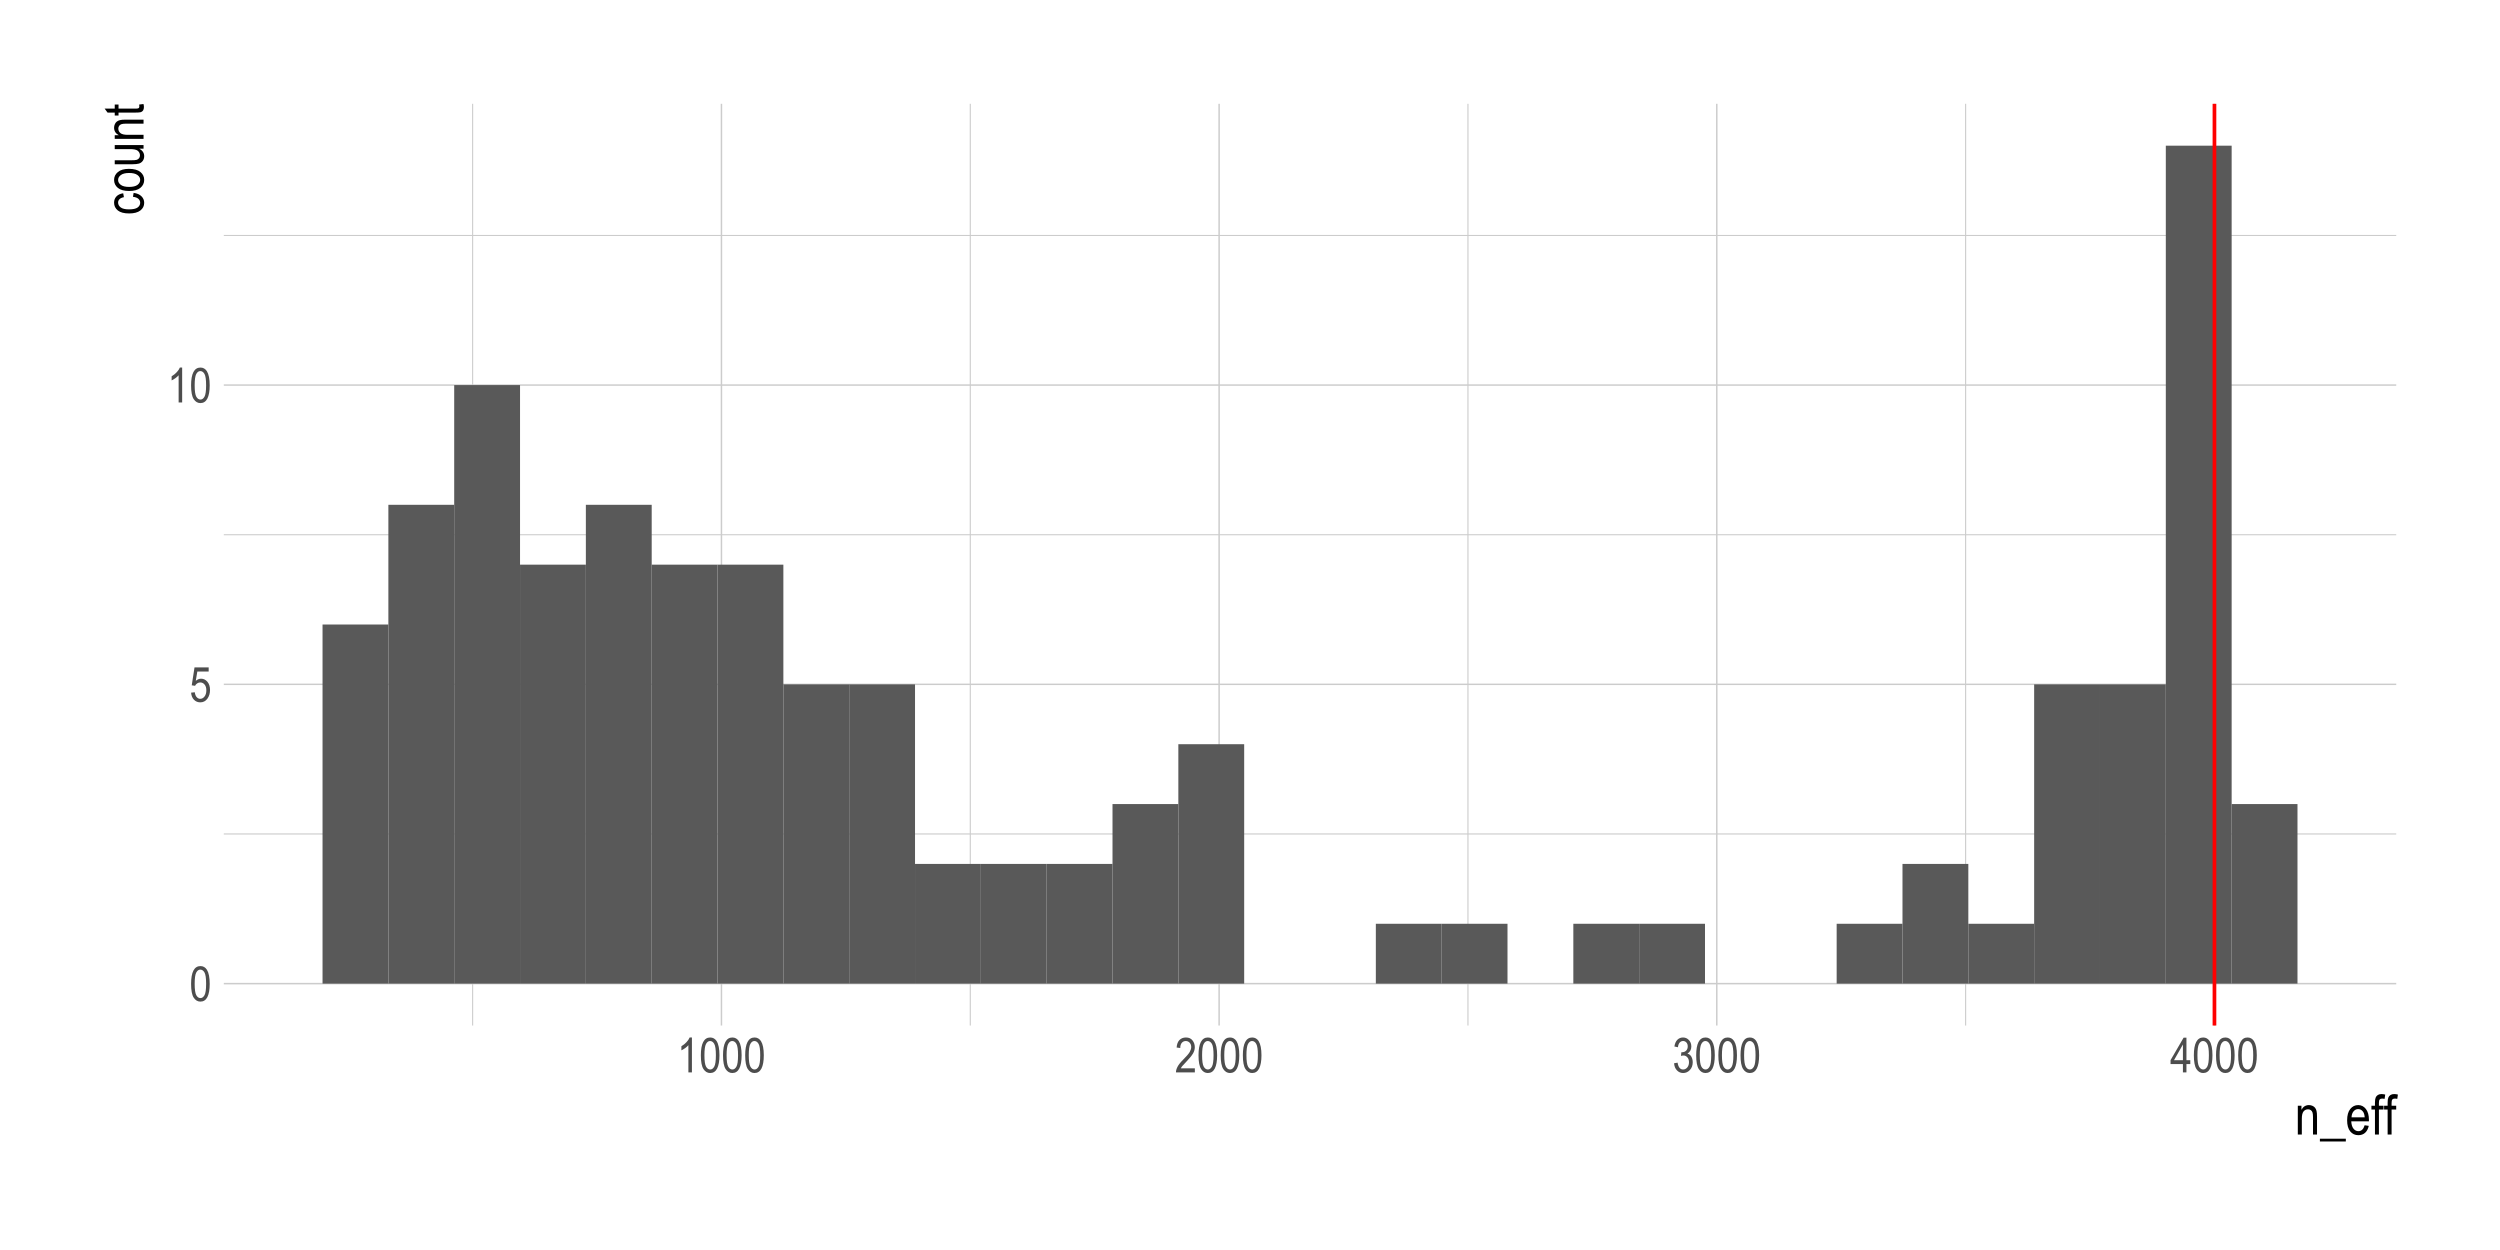
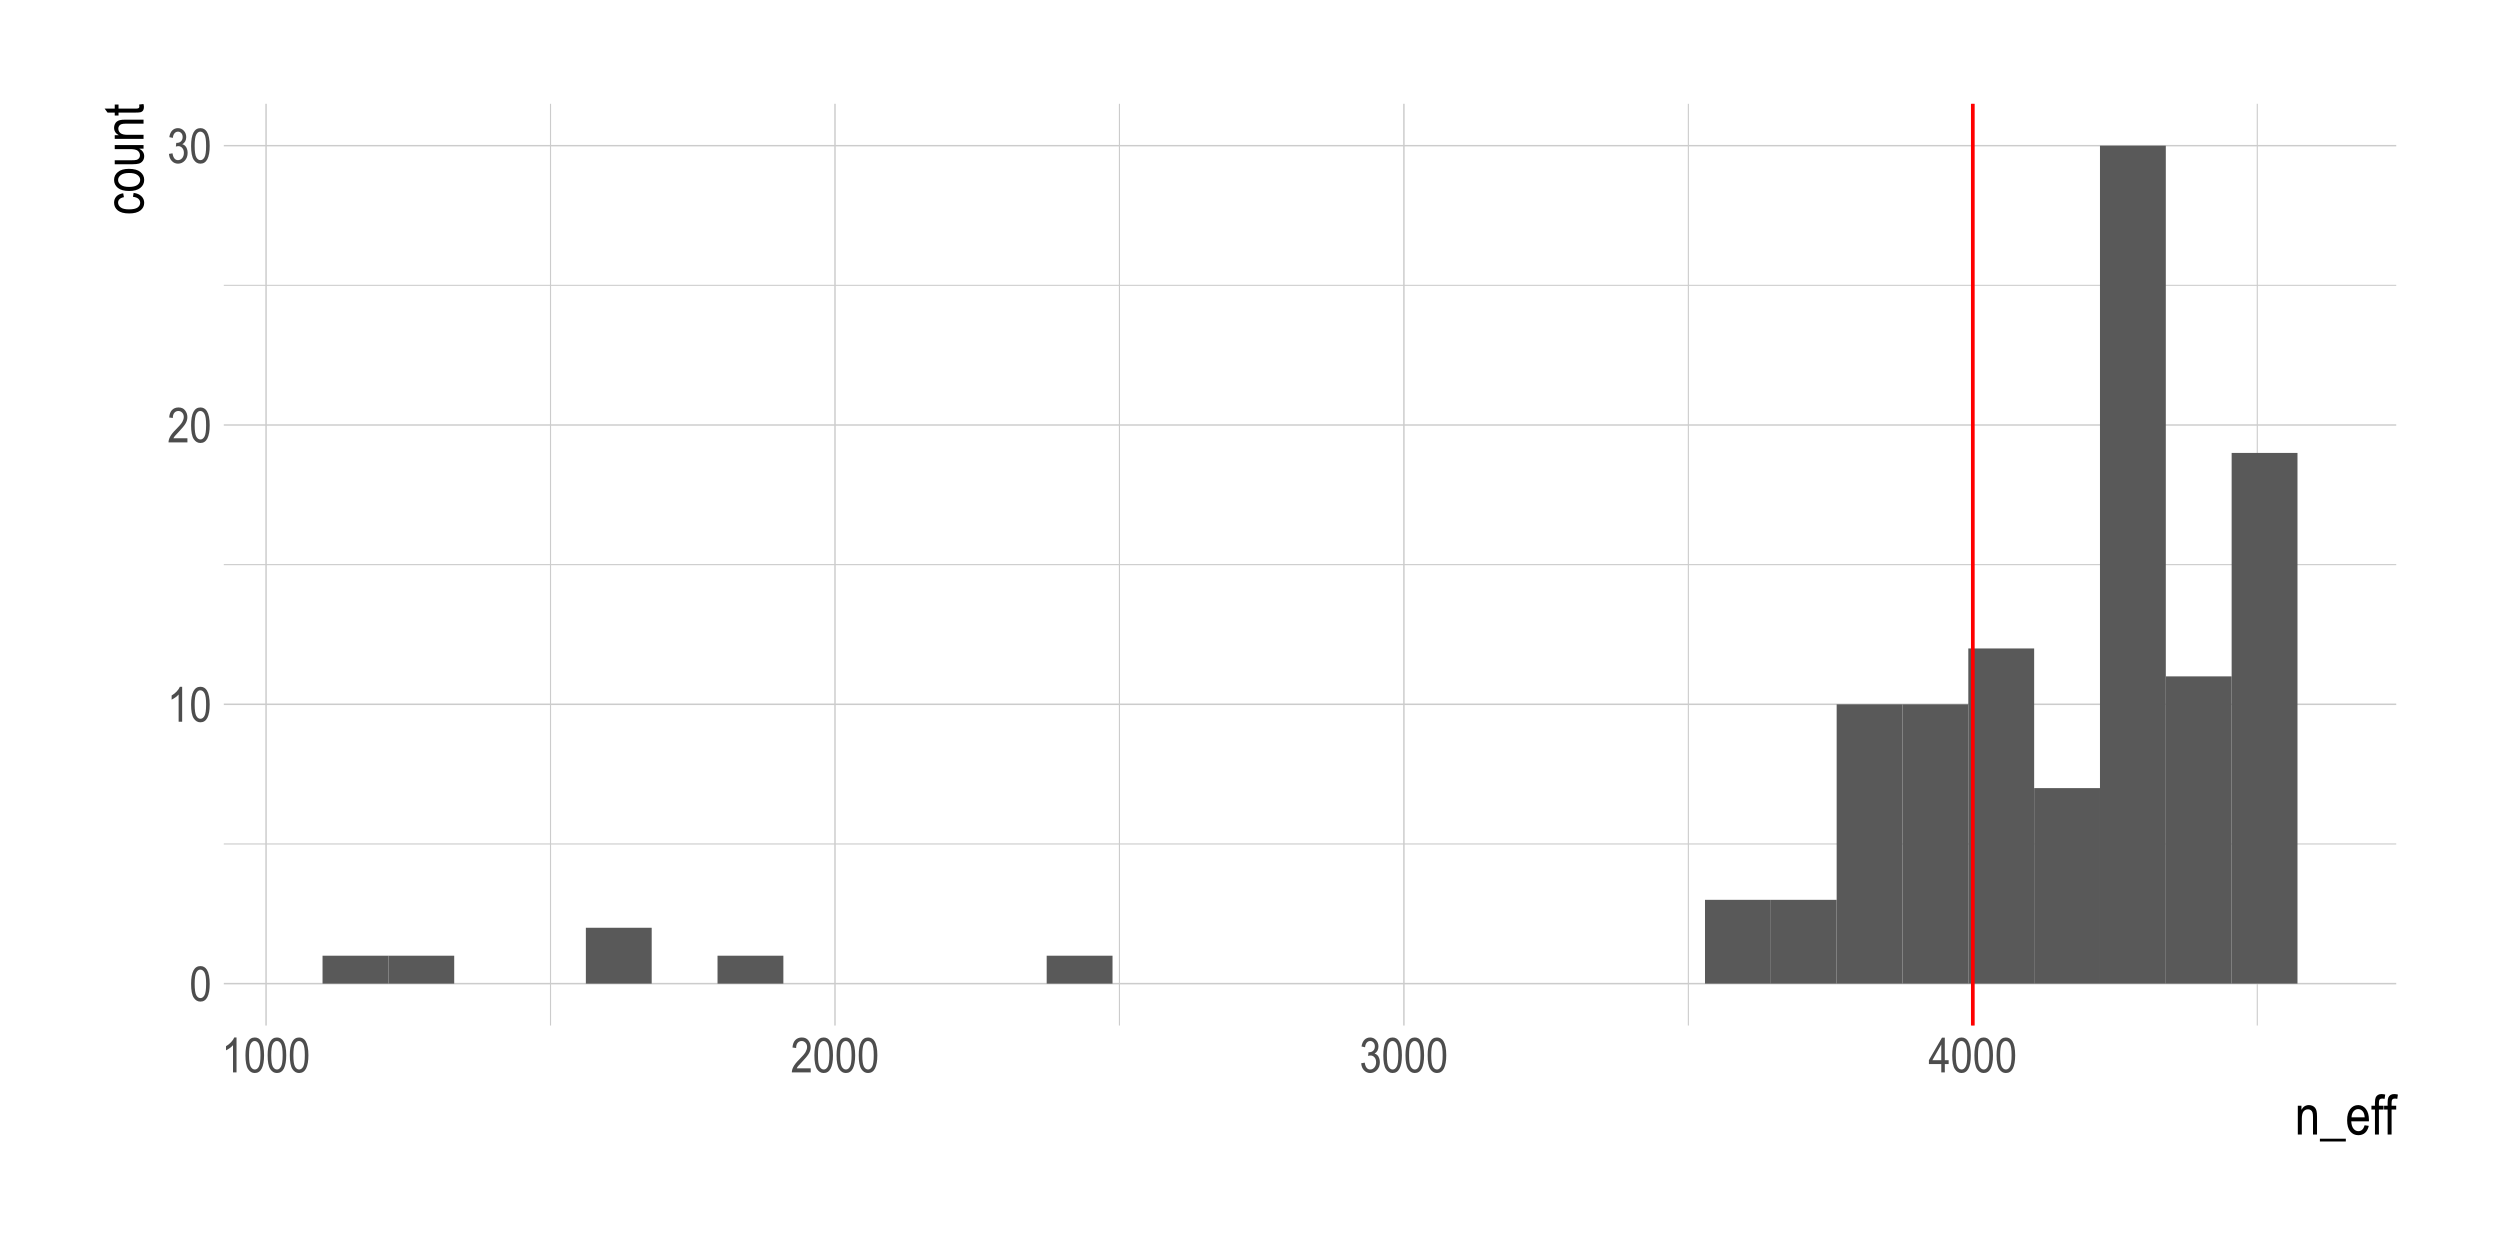
<svg xmlns="http://www.w3.org/2000/svg" xmlns:xlink="http://www.w3.org/1999/xlink" width="720pt" height="360pt" viewBox="0 0 720 360" version="1.1">
  <defs>
    <g>
      <symbol overflow="visible" id="glyph0-0">
        <path style="stroke:none;" d="M 0.297 0 L 0.297 -8.75 L 2.953 -8.75 L 2.953 0 Z M 0.625 -0.359 L 2.641 -0.359 L 2.641 -8.453 L 0.625 -8.453 Z M 0.625 -0.359 " />
      </symbol>
      <symbol overflow="visible" id="glyph0-1">
        <path style="stroke:none;" d="M 0.453 -4.938 C 0.453 -6.625 0.676 -7.898 1.125 -8.766 C 1.582 -9.629 2.254 -10.062 3.141 -10.062 C 3.93 -10.062 4.551 -9.711 5 -9.016 C 5.539 -8.16 5.812 -6.801 5.812 -4.938 C 5.812 -3.27 5.586 -2 5.141 -1.125 C 4.691 -0.258 4.02 0.172 3.125 0.172 C 2.344 0.172 1.703 -0.207 1.203 -0.969 C 0.703 -1.738 0.453 -3.062 0.453 -4.938 Z M 1.484 -4.938 C 1.484 -3.312 1.641 -2.223 1.953 -1.672 C 2.266 -1.117 2.664 -0.844 3.156 -0.844 C 3.613 -0.844 4 -1.117 4.312 -1.672 C 4.625 -2.234 4.781 -3.32 4.781 -4.938 C 4.781 -6.57 4.625 -7.664 4.312 -8.219 C 4 -8.77 3.594 -9.047 3.094 -9.047 C 2.633 -9.047 2.25 -8.766 1.938 -8.203 C 1.633 -7.641 1.484 -6.551 1.484 -4.938 Z M 1.484 -4.938 " />
      </symbol>
      <symbol overflow="visible" id="glyph0-2">
-         <path style="stroke:none;" d="M 0.453 -2.625 L 1.516 -2.734 C 1.598 -2.098 1.785 -1.625 2.078 -1.312 C 2.367 -1 2.703 -0.844 3.078 -0.844 C 3.555 -0.844 3.969 -1.062 4.312 -1.5 C 4.664 -1.938 4.844 -2.535 4.844 -3.297 C 4.844 -4.016 4.672 -4.57 4.328 -4.969 C 3.992 -5.363 3.578 -5.562 3.078 -5.562 C 2.773 -5.562 2.488 -5.473 2.219 -5.297 C 1.945 -5.129 1.738 -4.895 1.594 -4.594 L 0.641 -4.734 L 1.438 -9.891 L 5.516 -9.891 L 5.516 -8.703 L 2.25 -8.703 L 1.797 -6.016 C 2.285 -6.43 2.801 -6.641 3.344 -6.641 C 4.031 -6.641 4.629 -6.348 5.141 -5.766 C 5.648 -5.18 5.906 -4.391 5.906 -3.391 C 5.906 -2.41 5.648 -1.57 5.141 -0.875 C 4.629 -0.176 3.945 0.172 3.094 0.172 C 2.383 0.172 1.785 -0.07 1.297 -0.562 C 0.805 -1.062 0.523 -1.75 0.453 -2.625 Z M 0.453 -2.625 " />
+         <path style="stroke:none;" d="M 4.266 0 L 3.25 0 L 3.25 -7.844 C 3.02 -7.57 2.707 -7.289 2.312 -7 C 1.914 -6.719 1.555 -6.504 1.234 -6.359 L 1.234 -7.547 C 1.785 -7.867 2.273 -8.258 2.703 -8.719 C 3.129 -9.176 3.43 -9.625 3.609 -10.062 L 4.266 -10.062 Z M 4.266 0 " />
      </symbol>
      <symbol overflow="visible" id="glyph0-3">
-         <path style="stroke:none;" d="M 4.266 0 L 3.25 0 L 3.25 -7.844 C 3.02 -7.57 2.707 -7.289 2.312 -7 C 1.914 -6.719 1.555 -6.504 1.234 -6.359 L 1.234 -7.547 C 1.785 -7.867 2.273 -8.258 2.703 -8.719 C 3.129 -9.176 3.43 -9.625 3.609 -10.062 L 4.266 -10.062 Z M 4.266 0 " />
+         <path style="stroke:none;" d="M 5.781 -1.188 L 5.781 0 L 0.344 0 C 0.332 -0.477 0.477 -1.016 0.781 -1.609 C 1.082 -2.203 1.633 -2.898 2.438 -3.703 C 3.383 -4.641 4.004 -5.363 4.297 -5.875 C 4.586 -6.395 4.734 -6.875 4.734 -7.312 C 4.734 -7.82 4.582 -8.238 4.281 -8.562 C 3.977 -8.883 3.609 -9.047 3.172 -9.047 C 2.703 -9.047 2.316 -8.867 2.016 -8.516 C 1.723 -8.172 1.578 -7.676 1.578 -7.031 L 0.531 -7.172 C 0.602 -8.129 0.875 -8.848 1.344 -9.328 C 1.82 -9.816 2.445 -10.062 3.219 -10.062 C 4.051 -10.062 4.68 -9.781 5.109 -9.219 C 5.547 -8.656 5.766 -8.008 5.766 -7.281 C 5.766 -6.645 5.594 -6.035 5.25 -5.453 C 4.914 -4.867 4.281 -4.086 3.344 -3.109 C 2.738 -2.492 2.348 -2.07 2.172 -1.844 C 1.992 -1.625 1.852 -1.406 1.75 -1.188 Z M 5.781 -1.188 " />
      </symbol>
      <symbol overflow="visible" id="glyph0-4">
-         <path style="stroke:none;" d="M 5.781 -1.188 L 5.781 0 L 0.344 0 C 0.332 -0.477 0.477 -1.016 0.781 -1.609 C 1.082 -2.203 1.633 -2.898 2.438 -3.703 C 3.383 -4.641 4.004 -5.363 4.297 -5.875 C 4.586 -6.395 4.734 -6.875 4.734 -7.312 C 4.734 -7.82 4.582 -8.238 4.281 -8.562 C 3.977 -8.883 3.609 -9.047 3.172 -9.047 C 2.703 -9.047 2.316 -8.867 2.016 -8.516 C 1.723 -8.172 1.578 -7.676 1.578 -7.031 L 0.531 -7.172 C 0.602 -8.129 0.875 -8.848 1.344 -9.328 C 1.82 -9.816 2.445 -10.062 3.219 -10.062 C 4.051 -10.062 4.68 -9.781 5.109 -9.219 C 5.547 -8.656 5.766 -8.008 5.766 -7.281 C 5.766 -6.645 5.594 -6.035 5.25 -5.453 C 4.914 -4.867 4.281 -4.086 3.344 -3.109 C 2.738 -2.492 2.348 -2.07 2.172 -1.844 C 1.992 -1.625 1.852 -1.406 1.75 -1.188 Z M 5.781 -1.188 " />
+         <path style="stroke:none;" d="M 0.469 -2.641 L 1.484 -2.812 C 1.691 -1.5 2.219 -0.844 3.062 -0.844 C 3.531 -0.844 3.93 -1.035 4.266 -1.422 C 4.598 -1.816 4.766 -2.32 4.766 -2.938 C 4.766 -3.52 4.609 -3.988 4.297 -4.344 C 3.992 -4.695 3.617 -4.875 3.172 -4.875 C 2.973 -4.875 2.734 -4.832 2.453 -4.75 L 2.578 -5.828 L 2.734 -5.812 C 3.223 -5.812 3.625 -5.961 3.938 -6.266 C 4.25 -6.578 4.406 -6.988 4.406 -7.5 C 4.406 -7.969 4.273 -8.344 4.016 -8.625 C 3.754 -8.906 3.438 -9.047 3.062 -9.047 C 2.676 -9.047 2.348 -8.895 2.078 -8.594 C 1.816 -8.301 1.648 -7.852 1.578 -7.25 L 0.562 -7.469 C 0.695 -8.32 0.984 -8.969 1.422 -9.406 C 1.867 -9.844 2.41 -10.062 3.047 -10.062 C 3.711 -10.062 4.273 -9.816 4.734 -9.328 C 5.203 -8.836 5.438 -8.219 5.438 -7.469 C 5.438 -7.008 5.336 -6.602 5.141 -6.25 C 4.941 -5.906 4.664 -5.629 4.312 -5.422 C 4.645 -5.336 4.914 -5.188 5.125 -4.969 C 5.344 -4.758 5.516 -4.477 5.641 -4.125 C 5.773 -3.781 5.844 -3.391 5.844 -2.953 C 5.844 -2.035 5.57 -1.285 5.031 -0.703 C 4.488 -0.117 3.836 0.172 3.078 0.172 C 2.379 0.172 1.785 -0.082 1.297 -0.594 C 0.805 -1.102 0.531 -1.785 0.469 -2.641 Z M 0.469 -2.641 " />
      </symbol>
      <symbol overflow="visible" id="glyph0-5">
-         <path style="stroke:none;" d="M 0.469 -2.641 L 1.484 -2.812 C 1.691 -1.5 2.219 -0.844 3.062 -0.844 C 3.531 -0.844 3.93 -1.035 4.266 -1.422 C 4.598 -1.816 4.766 -2.32 4.766 -2.938 C 4.766 -3.52 4.609 -3.988 4.297 -4.344 C 3.992 -4.695 3.617 -4.875 3.172 -4.875 C 2.973 -4.875 2.734 -4.832 2.453 -4.75 L 2.578 -5.828 L 2.734 -5.812 C 3.223 -5.812 3.625 -5.961 3.938 -6.266 C 4.25 -6.578 4.406 -6.988 4.406 -7.5 C 4.406 -7.969 4.273 -8.344 4.016 -8.625 C 3.754 -8.906 3.438 -9.047 3.062 -9.047 C 2.676 -9.047 2.348 -8.895 2.078 -8.594 C 1.816 -8.301 1.648 -7.852 1.578 -7.25 L 0.562 -7.469 C 0.695 -8.32 0.984 -8.969 1.422 -9.406 C 1.867 -9.844 2.41 -10.062 3.047 -10.062 C 3.711 -10.062 4.273 -9.816 4.734 -9.328 C 5.203 -8.836 5.438 -8.219 5.438 -7.469 C 5.438 -7.008 5.336 -6.602 5.141 -6.25 C 4.941 -5.906 4.664 -5.629 4.312 -5.422 C 4.645 -5.336 4.914 -5.188 5.125 -4.969 C 5.344 -4.758 5.516 -4.477 5.641 -4.125 C 5.773 -3.781 5.844 -3.391 5.844 -2.953 C 5.844 -2.035 5.57 -1.285 5.031 -0.703 C 4.488 -0.117 3.836 0.172 3.078 0.172 C 2.379 0.172 1.785 -0.082 1.297 -0.594 C 0.805 -1.102 0.531 -1.785 0.469 -2.641 Z M 0.469 -2.641 " />
-       </symbol>
-       <symbol overflow="visible" id="glyph0-6">
        <path style="stroke:none;" d="M 3.688 0 L 3.688 -2.406 L 0.125 -2.406 L 0.125 -3.531 L 3.891 -10.016 L 4.703 -10.016 L 4.703 -3.531 L 5.812 -3.531 L 5.812 -2.406 L 4.703 -2.406 L 4.703 0 Z M 3.688 -3.531 L 3.688 -8.047 L 1.125 -3.531 Z M 3.688 -3.531 " />
      </symbol>
      <symbol overflow="visible" id="glyph1-0">
        <path style="stroke:none;" d="M 0.344 0 L 0.344 -10 L 3.391 -10 L 3.391 0 Z M 0.719 -0.422 L 3.031 -0.422 L 3.031 -9.672 L 0.719 -9.672 Z M 0.719 -0.422 " />
      </symbol>
      <symbol overflow="visible" id="glyph1-1">
        <path style="stroke:none;" d="M 0.844 0 L 0.844 -8.297 L 1.891 -8.297 L 1.891 -7.125 C 2.141 -7.582 2.441 -7.922 2.797 -8.141 C 3.16 -8.367 3.578 -8.484 4.047 -8.484 C 4.41 -8.484 4.75 -8.41 5.062 -8.266 C 5.375 -8.129 5.625 -7.941 5.812 -7.703 C 6 -7.473 6.141 -7.172 6.234 -6.797 C 6.328 -6.43 6.375 -5.867 6.375 -5.109 L 6.375 0 L 5.219 0 L 5.219 -5.047 C 5.219 -5.66 5.164 -6.109 5.062 -6.391 C 4.957 -6.672 4.797 -6.883 4.578 -7.031 C 4.359 -7.188 4.102 -7.266 3.812 -7.266 C 3.258 -7.266 2.816 -7.055 2.484 -6.641 C 2.16 -6.234 2 -5.531 2 -4.531 L 2 0 Z M 0.844 0 " />
      </symbol>
      <symbol overflow="visible" id="glyph1-2">
        <path style="stroke:none;" d="M -0.094 1.203 L 7.375 1.203 L 7.375 2 L -0.094 2 Z M -0.094 1.203 " />
      </symbol>
      <symbol overflow="visible" id="glyph1-3">
        <path style="stroke:none;" d="M 5.5 -2.672 L 6.688 -2.5 C 6.488 -1.613 6.129 -0.941 5.609 -0.484 C 5.098 -0.035 4.457 0.188 3.688 0.188 C 2.727 0.188 1.945 -0.176 1.344 -0.906 C 0.75 -1.645 0.453 -2.703 0.453 -4.078 C 0.453 -5.516 0.754 -6.609 1.359 -7.359 C 1.961 -8.109 2.723 -8.484 3.641 -8.484 C 4.523 -8.484 5.258 -8.113 5.844 -7.375 C 6.438 -6.633 6.734 -5.566 6.734 -4.172 L 6.719 -3.797 L 1.641 -3.797 C 1.691 -2.859 1.91 -2.148 2.297 -1.672 C 2.68 -1.203 3.148 -0.969 3.703 -0.969 C 4.566 -0.969 5.164 -1.535 5.5 -2.672 Z M 1.719 -4.953 L 5.516 -4.953 C 5.461 -5.672 5.305 -6.207 5.047 -6.562 C 4.68 -7.07 4.211 -7.328 3.641 -7.328 C 3.117 -7.328 2.676 -7.113 2.312 -6.688 C 1.945 -6.258 1.75 -5.68 1.719 -4.953 Z M 1.719 -4.953 " />
      </symbol>
      <symbol overflow="visible" id="glyph1-4">
        <path style="stroke:none;" d="M 1.172 0 L 1.172 -7.203 L 0.156 -7.203 L 0.156 -8.297 L 1.172 -8.297 L 1.172 -9.188 C 1.172 -9.832 1.238 -10.316 1.375 -10.641 C 1.508 -10.973 1.719 -11.223 2 -11.391 C 2.281 -11.566 2.629 -11.656 3.047 -11.656 C 3.379 -11.656 3.738 -11.609 4.125 -11.516 L 3.953 -10.281 C 3.711 -10.332 3.488 -10.359 3.281 -10.359 C 2.938 -10.359 2.688 -10.27 2.531 -10.094 C 2.383 -9.914 2.312 -9.57 2.312 -9.062 L 2.312 -8.297 L 3.641 -8.297 L 3.641 -7.203 L 2.312 -7.203 L 2.312 0 Z M 1.172 0 " />
      </symbol>
      <symbol overflow="visible" id="glyph2-0">
        <path style="stroke:none;" d="M 0 -0.344 L -10 -0.344 L -10 -3.391 L 0 -3.391 Z M -0.422 -0.719 L -0.422 -3.031 L -9.672 -3.031 L -9.672 -0.719 Z M -0.422 -0.719 " />
      </symbol>
      <symbol overflow="visible" id="glyph2-1">
        <path style="stroke:none;" d="M -3.047 -5.312 L -2.859 -6.438 C -1.867 -6.312 -1.113 -5.984 -0.594 -5.453 C -0.07 -4.93 0.188 -4.305 0.188 -3.578 C 0.188 -2.68 -0.176 -1.945 -0.906 -1.375 C -1.645 -0.801 -2.727 -0.516 -4.156 -0.516 C -5.602 -0.516 -6.688 -0.801 -7.406 -1.375 C -8.125 -1.957 -8.484 -2.707 -8.484 -3.625 C -8.484 -4.32 -8.266 -4.91 -7.828 -5.391 C -7.391 -5.879 -6.734 -6.191 -5.859 -6.328 L -5.656 -5.203 C -6.219 -5.098 -6.633 -4.91 -6.906 -4.641 C -7.188 -4.367 -7.328 -4.039 -7.328 -3.656 C -7.328 -3.094 -7.078 -2.625 -6.578 -2.25 C -6.078 -1.875 -5.281 -1.688 -4.188 -1.688 C -3.051 -1.688 -2.227 -1.863 -1.719 -2.219 C -1.219 -2.582 -0.969 -3.039 -0.969 -3.594 C -0.969 -4.031 -1.133 -4.406 -1.469 -4.719 C -1.812 -5.031 -2.336 -5.227 -3.047 -5.312 Z M -3.047 -5.312 " />
      </symbol>
      <symbol overflow="visible" id="glyph2-2">
        <path style="stroke:none;" d="M -4.156 -0.422 C -5.582 -0.422 -6.66 -0.719 -7.391 -1.312 C -8.117 -1.914 -8.484 -2.68 -8.484 -3.609 C -8.484 -4.516 -8.117 -5.27 -7.391 -5.875 C -6.66 -6.488 -5.609 -6.797 -4.234 -6.797 C -2.742 -6.797 -1.633 -6.492 -0.906 -5.891 C -0.176 -5.297 0.188 -4.535 0.188 -3.609 C 0.188 -2.691 -0.176 -1.93 -0.906 -1.328 C -1.645 -0.723 -2.727 -0.422 -4.156 -0.422 Z M -4.156 -1.594 C -3.082 -1.594 -2.281 -1.785 -1.75 -2.172 C -1.227 -2.566 -0.969 -3.055 -0.969 -3.641 C -0.969 -4.18 -1.234 -4.645 -1.766 -5.031 C -2.297 -5.414 -3.094 -5.609 -4.156 -5.609 C -5.219 -5.609 -6.008 -5.41 -6.531 -5.016 C -7.062 -4.629 -7.328 -4.148 -7.328 -3.578 C -7.328 -3.023 -7.062 -2.555 -6.531 -2.172 C -6.008 -1.785 -5.219 -1.594 -4.156 -1.594 Z M -4.156 -1.594 " />
      </symbol>
      <symbol overflow="visible" id="glyph2-3">
        <path style="stroke:none;" d="M 0 -5.312 L -1.219 -5.312 C -0.75 -5.039 -0.395 -4.723 -0.156 -4.359 C 0.07 -4.004 0.188 -3.602 0.188 -3.156 C 0.188 -2.613 0.039 -2.148 -0.25 -1.766 C -0.539 -1.391 -0.906 -1.141 -1.344 -1.016 C -1.789 -0.891 -2.395 -0.828 -3.156 -0.828 L -8.297 -0.828 L -8.297 -1.969 L -3.703 -1.969 C -2.848 -1.969 -2.273 -2.008 -1.984 -2.094 C -1.691 -2.188 -1.457 -2.348 -1.281 -2.578 C -1.113 -2.805 -1.031 -3.07 -1.031 -3.375 C -1.031 -3.926 -1.254 -4.379 -1.703 -4.734 C -2.098 -5.035 -2.816 -5.188 -3.859 -5.188 L -8.297 -5.188 L -8.297 -6.344 L 0 -6.344 Z M 0 -5.312 " />
      </symbol>
      <symbol overflow="visible" id="glyph2-4">
        <path style="stroke:none;" d="M 0 -0.844 L -8.297 -0.844 L -8.297 -1.891 L -7.125 -1.891 C -7.582 -2.141 -7.922 -2.441 -8.141 -2.797 C -8.367 -3.16 -8.484 -3.578 -8.484 -4.047 C -8.484 -4.41 -8.41 -4.75 -8.266 -5.062 C -8.129 -5.375 -7.941 -5.625 -7.703 -5.812 C -7.473 -6 -7.172 -6.141 -6.797 -6.234 C -6.43 -6.328 -5.867 -6.375 -5.109 -6.375 L 0 -6.375 L 0 -5.219 L -5.047 -5.219 C -5.66 -5.219 -6.109 -5.164 -6.391 -5.062 C -6.672 -4.957 -6.883 -4.797 -7.031 -4.578 C -7.188 -4.359 -7.266 -4.102 -7.266 -3.812 C -7.266 -3.258 -7.055 -2.816 -6.641 -2.484 C -6.234 -2.16 -5.531 -2 -4.531 -2 L 0 -2 Z M 0 -0.844 " />
      </symbol>
      <symbol overflow="visible" id="glyph2-5">
        <path style="stroke:none;" d="M -1.266 -3.422 L -0.016 -3.578 C 0.066 -3.254 0.109 -2.969 0.109 -2.719 C 0.109 -2.312 0.031 -1.984 -0.125 -1.734 C -0.289 -1.492 -0.508 -1.328 -0.781 -1.234 C -1.062 -1.148 -1.613 -1.109 -2.438 -1.109 L -7.203 -1.109 L -7.203 -0.266 L -8.297 -0.266 L -8.297 -1.109 L -10.359 -1.109 L -11.203 -2.25 L -8.297 -2.25 L -8.297 -3.422 L -7.203 -3.422 L -7.203 -2.25 L -2.359 -2.25 C -1.91 -2.25 -1.617 -2.285 -1.484 -2.359 C -1.297 -2.453 -1.203 -2.633 -1.203 -2.906 C -1.203 -3.039 -1.223 -3.211 -1.266 -3.422 Z M -1.266 -3.422 " />
      </symbol>
    </g>
    <clipPath id="clip1">
-       <path d="M 64.453 240 L 690.113 240 L 690.113 241 L 64.453 241 Z M 64.453 240 " />
+       <path d="M 64.453 242 L 690.113 242 L 690.113 244 L 64.453 244 Z M 64.453 242 " />
    </clipPath>
    <clipPath id="clip2">
-       <path d="M 64.453 153 L 690.113 153 L 690.113 155 L 64.453 155 Z M 64.453 153 " />
+       <path d="M 64.453 162 L 690.113 162 L 690.113 163 L 64.453 163 Z M 64.453 162 " />
    </clipPath>
    <clipPath id="clip3">
-       <path d="M 64.453 67 L 690.113 67 L 690.113 68 L 64.453 68 Z M 64.453 67 " />
+       <path d="M 64.453 82 L 690.113 82 L 690.113 83 L 64.453 83 Z M 64.453 82 " />
    </clipPath>
    <clipPath id="clip4">
-       <path d="M 135 29.887 L 137 29.887 L 137 295.348 L 135 295.348 Z M 135 29.887 " />
+       <path d="M 158 29.887 L 159 29.887 L 159 295.348 L 158 295.348 Z M 158 29.887 " />
    </clipPath>
    <clipPath id="clip5">
-       <path d="M 279 29.887 L 280 29.887 L 280 295.348 L 279 295.348 Z M 279 29.887 " />
+       <path d="M 322 29.887 L 323 29.887 L 323 295.348 L 322 295.348 Z M 322 29.887 " />
    </clipPath>
    <clipPath id="clip6">
-       <path d="M 422 29.887 L 423 29.887 L 423 295.348 L 422 295.348 Z M 422 29.887 " />
+       <path d="M 486 29.887 L 487 29.887 L 487 295.348 L 486 295.348 Z M 486 29.887 " />
    </clipPath>
    <clipPath id="clip7">
-       <path d="M 565 29.887 L 567 29.887 L 567 295.348 L 565 295.348 Z M 565 29.887 " />
+       <path d="M 649 29.887 L 651 29.887 L 651 295.348 L 649 295.348 Z M 649 29.887 " />
    </clipPath>
    <clipPath id="clip8">
      <path d="M 64.453 283 L 690.113 283 L 690.113 284 L 64.453 284 Z M 64.453 283 " />
    </clipPath>
    <clipPath id="clip9">
-       <path d="M 64.453 196 L 690.113 196 L 690.113 198 L 64.453 198 Z M 64.453 196 " />
+       <path d="M 64.453 202 L 690.113 202 L 690.113 204 L 64.453 204 Z M 64.453 202 " />
    </clipPath>
    <clipPath id="clip10">
-       <path d="M 64.453 110 L 690.113 110 L 690.113 112 L 64.453 112 Z M 64.453 110 " />
+       <path d="M 64.453 122 L 690.113 122 L 690.113 123 L 64.453 123 Z M 64.453 122 " />
    </clipPath>
    <clipPath id="clip11">
-       <path d="M 207 29.887 L 208 29.887 L 208 295.348 L 207 295.348 Z M 207 29.887 " />
+       <path d="M 64.453 41 L 690.113 41 L 690.113 43 L 64.453 43 Z M 64.453 41 " />
    </clipPath>
    <clipPath id="clip12">
-       <path d="M 350 29.887 L 352 29.887 L 352 295.348 L 350 295.348 Z M 350 29.887 " />
+       <path d="M 76 29.887 L 77 29.887 L 77 295.348 L 76 295.348 Z M 76 29.887 " />
    </clipPath>
    <clipPath id="clip13">
-       <path d="M 494 29.887 L 495 29.887 L 495 295.348 L 494 295.348 Z M 494 29.887 " />
+       <path d="M 240 29.887 L 241 29.887 L 241 295.348 L 240 295.348 Z M 240 29.887 " />
    </clipPath>
    <clipPath id="clip14">
-       <path d="M 637 29.887 L 638 29.887 L 638 295.348 L 637 295.348 Z M 637 29.887 " />
+       <path d="M 404 29.887 L 405 29.887 L 405 295.348 L 404 295.348 Z M 404 29.887 " />
    </clipPath>
    <clipPath id="clip15">
-       <path d="M 637 29.887 L 639 29.887 L 639 295.348 L 637 295.348 Z M 637 29.887 " />
+       <path d="M 567 29.887 L 569 29.887 L 569 295.348 L 567 295.348 Z M 567 29.887 " />
+     </clipPath>
+     <clipPath id="clip16">
+       <path d="M 567 29.887 L 569 29.887 L 569 295.348 L 567 295.348 Z M 567 29.887 " />
    </clipPath>
  </defs>
  <g id="surface134">
    <rect x="0" y="0" width="720" height="360" style="fill:rgb(100%,100%,100%);fill-opacity:1;stroke:none;" />
    <g clip-path="url(#clip1)" clip-rule="nonzero">
-       <path style="fill:none;stroke-width:0.32;stroke-linecap:butt;stroke-linejoin:round;stroke:rgb(80%,80%,80%);stroke-opacity:1;stroke-miterlimit:10;" d="M 64.453 240.188 L 690.113 240.188 " />
+       <path style="fill:none;stroke-width:0.32;stroke-linecap:butt;stroke-linejoin:round;stroke:rgb(80%,80%,80%);stroke-opacity:1;stroke-miterlimit:10;" d="M 64.453 243.062 L 690.113 243.062 " />
    </g>
    <g clip-path="url(#clip2)" clip-rule="nonzero">
-       <path style="fill:none;stroke-width:0.32;stroke-linecap:butt;stroke-linejoin:round;stroke:rgb(80%,80%,80%);stroke-opacity:1;stroke-miterlimit:10;" d="M 64.453 154 L 690.113 154 " />
+       <path style="fill:none;stroke-width:0.32;stroke-linecap:butt;stroke-linejoin:round;stroke:rgb(80%,80%,80%);stroke-opacity:1;stroke-miterlimit:10;" d="M 64.453 162.617 L 690.113 162.617 " />
    </g>
    <g clip-path="url(#clip3)" clip-rule="nonzero">
-       <path style="fill:none;stroke-width:0.32;stroke-linecap:butt;stroke-linejoin:round;stroke:rgb(80%,80%,80%);stroke-opacity:1;stroke-miterlimit:10;" d="M 64.453 67.812 L 690.113 67.812 " />
+       <path style="fill:none;stroke-width:0.32;stroke-linecap:butt;stroke-linejoin:round;stroke:rgb(80%,80%,80%);stroke-opacity:1;stroke-miterlimit:10;" d="M 64.453 82.176 L 690.113 82.176 " />
    </g>
    <g clip-path="url(#clip4)" clip-rule="nonzero">
-       <path style="fill:none;stroke-width:0.32;stroke-linecap:butt;stroke-linejoin:round;stroke:rgb(80%,80%,80%);stroke-opacity:1;stroke-miterlimit:10;" d="M 136.117 295.352 L 136.117 29.887 " />
+       <path style="fill:none;stroke-width:0.32;stroke-linecap:butt;stroke-linejoin:round;stroke:rgb(80%,80%,80%);stroke-opacity:1;stroke-miterlimit:10;" d="M 158.551 295.352 L 158.551 29.887 " />
    </g>
    <g clip-path="url(#clip5)" clip-rule="nonzero">
-       <path style="fill:none;stroke-width:0.32;stroke-linecap:butt;stroke-linejoin:round;stroke:rgb(80%,80%,80%);stroke-opacity:1;stroke-miterlimit:10;" d="M 279.441 295.352 L 279.441 29.887 " />
+       <path style="fill:none;stroke-width:0.32;stroke-linecap:butt;stroke-linejoin:round;stroke:rgb(80%,80%,80%);stroke-opacity:1;stroke-miterlimit:10;" d="M 322.398 295.352 L 322.398 29.887 " />
    </g>
    <g clip-path="url(#clip6)" clip-rule="nonzero">
-       <path style="fill:none;stroke-width:0.32;stroke-linecap:butt;stroke-linejoin:round;stroke:rgb(80%,80%,80%);stroke-opacity:1;stroke-miterlimit:10;" d="M 422.77 295.352 L 422.77 29.887 " />
+       <path style="fill:none;stroke-width:0.32;stroke-linecap:butt;stroke-linejoin:round;stroke:rgb(80%,80%,80%);stroke-opacity:1;stroke-miterlimit:10;" d="M 486.25 295.352 L 486.25 29.887 " />
    </g>
    <g clip-path="url(#clip7)" clip-rule="nonzero">
-       <path style="fill:none;stroke-width:0.32;stroke-linecap:butt;stroke-linejoin:round;stroke:rgb(80%,80%,80%);stroke-opacity:1;stroke-miterlimit:10;" d="M 566.098 295.352 L 566.098 29.887 " />
+       <path style="fill:none;stroke-width:0.32;stroke-linecap:butt;stroke-linejoin:round;stroke:rgb(80%,80%,80%);stroke-opacity:1;stroke-miterlimit:10;" d="M 650.098 295.352 L 650.098 29.887 " />
    </g>
    <g clip-path="url(#clip8)" clip-rule="nonzero">
      <path style="fill:none;stroke-width:0.427;stroke-linecap:butt;stroke-linejoin:round;stroke:rgb(80%,80%,80%);stroke-opacity:1;stroke-miterlimit:10;" d="M 64.453 283.285 L 690.113 283.285 " />
    </g>
    <g clip-path="url(#clip9)" clip-rule="nonzero">
-       <path style="fill:none;stroke-width:0.427;stroke-linecap:butt;stroke-linejoin:round;stroke:rgb(80%,80%,80%);stroke-opacity:1;stroke-miterlimit:10;" d="M 64.453 197.094 L 690.113 197.094 " />
+       <path style="fill:none;stroke-width:0.427;stroke-linecap:butt;stroke-linejoin:round;stroke:rgb(80%,80%,80%);stroke-opacity:1;stroke-miterlimit:10;" d="M 64.453 202.84 L 690.113 202.84 " />
    </g>
    <g clip-path="url(#clip10)" clip-rule="nonzero">
-       <path style="fill:none;stroke-width:0.427;stroke-linecap:butt;stroke-linejoin:round;stroke:rgb(80%,80%,80%);stroke-opacity:1;stroke-miterlimit:10;" d="M 64.453 110.906 L 690.113 110.906 " />
+       <path style="fill:none;stroke-width:0.427;stroke-linecap:butt;stroke-linejoin:round;stroke:rgb(80%,80%,80%);stroke-opacity:1;stroke-miterlimit:10;" d="M 64.453 122.398 L 690.113 122.398 " />
    </g>
    <g clip-path="url(#clip11)" clip-rule="nonzero">
-       <path style="fill:none;stroke-width:0.427;stroke-linecap:butt;stroke-linejoin:round;stroke:rgb(80%,80%,80%);stroke-opacity:1;stroke-miterlimit:10;" d="M 207.777 295.352 L 207.777 29.887 " />
+       <path style="fill:none;stroke-width:0.427;stroke-linecap:butt;stroke-linejoin:round;stroke:rgb(80%,80%,80%);stroke-opacity:1;stroke-miterlimit:10;" d="M 64.453 41.953 L 690.113 41.953 " />
    </g>
    <g clip-path="url(#clip12)" clip-rule="nonzero">
-       <path style="fill:none;stroke-width:0.427;stroke-linecap:butt;stroke-linejoin:round;stroke:rgb(80%,80%,80%);stroke-opacity:1;stroke-miterlimit:10;" d="M 351.105 295.352 L 351.105 29.887 " />
+       <path style="fill:none;stroke-width:0.427;stroke-linecap:butt;stroke-linejoin:round;stroke:rgb(80%,80%,80%);stroke-opacity:1;stroke-miterlimit:10;" d="M 76.625 295.352 L 76.625 29.887 " />
    </g>
    <g clip-path="url(#clip13)" clip-rule="nonzero">
-       <path style="fill:none;stroke-width:0.427;stroke-linecap:butt;stroke-linejoin:round;stroke:rgb(80%,80%,80%);stroke-opacity:1;stroke-miterlimit:10;" d="M 494.434 295.352 L 494.434 29.887 " />
+       <path style="fill:none;stroke-width:0.427;stroke-linecap:butt;stroke-linejoin:round;stroke:rgb(80%,80%,80%);stroke-opacity:1;stroke-miterlimit:10;" d="M 240.477 295.352 L 240.477 29.887 " />
    </g>
    <g clip-path="url(#clip14)" clip-rule="nonzero">
-       <path style="fill:none;stroke-width:0.427;stroke-linecap:butt;stroke-linejoin:round;stroke:rgb(80%,80%,80%);stroke-opacity:1;stroke-miterlimit:10;" d="M 637.762 295.352 L 637.762 29.887 " />
-     </g>
-     <path style=" stroke:none;fill-rule:nonzero;fill:rgb(34.902%,34.902%,34.902%);fill-opacity:1;" d="M 92.891 283.285 L 111.852 283.285 L 111.852 179.859 L 92.891 179.859 Z M 92.891 283.285 " />
-     <path style=" stroke:none;fill-rule:nonzero;fill:rgb(34.902%,34.902%,34.902%);fill-opacity:1;" d="M 111.852 283.285 L 130.812 283.285 L 130.812 145.383 L 111.852 145.383 Z M 111.852 283.285 " />
-     <path style=" stroke:none;fill-rule:nonzero;fill:rgb(34.902%,34.902%,34.902%);fill-opacity:1;" d="M 130.809 283.285 L 149.77 283.285 L 149.77 110.906 L 130.809 110.906 Z M 130.809 283.285 " />
-     <path style=" stroke:none;fill-rule:nonzero;fill:rgb(34.902%,34.902%,34.902%);fill-opacity:1;" d="M 149.77 283.285 L 168.73 283.285 L 168.73 162.621 L 149.77 162.621 Z M 149.77 283.285 " />
-     <path style=" stroke:none;fill-rule:nonzero;fill:rgb(34.902%,34.902%,34.902%);fill-opacity:1;" d="M 168.727 283.285 L 187.688 283.285 L 187.688 145.383 L 168.727 145.383 Z M 168.727 283.285 " />
-     <path style=" stroke:none;fill-rule:nonzero;fill:rgb(34.902%,34.902%,34.902%);fill-opacity:1;" d="M 187.688 283.285 L 206.648 283.285 L 206.648 162.621 L 187.688 162.621 Z M 187.688 283.285 " />
-     <path style=" stroke:none;fill-rule:nonzero;fill:rgb(34.902%,34.902%,34.902%);fill-opacity:1;" d="M 206.648 283.285 L 225.609 283.285 L 225.609 162.621 L 206.648 162.621 Z M 206.648 283.285 " />
-     <path style=" stroke:none;fill-rule:nonzero;fill:rgb(34.902%,34.902%,34.902%);fill-opacity:1;" d="M 225.605 283.285 L 244.566 283.285 L 244.566 197.098 L 225.605 197.098 Z M 225.605 283.285 " />
-     <path style=" stroke:none;fill-rule:nonzero;fill:rgb(34.902%,34.902%,34.902%);fill-opacity:1;" d="M 244.566 283.285 L 263.527 283.285 L 263.527 197.098 L 244.566 197.098 Z M 244.566 283.285 " />
-     <path style=" stroke:none;fill-rule:nonzero;fill:rgb(34.902%,34.902%,34.902%);fill-opacity:1;" d="M 263.527 283.285 L 282.488 283.285 L 282.488 248.809 L 263.527 248.809 Z M 263.527 283.285 " />
-     <path style=" stroke:none;fill-rule:nonzero;fill:rgb(34.902%,34.902%,34.902%);fill-opacity:1;" d="M 282.484 283.285 L 301.445 283.285 L 301.445 248.809 L 282.484 248.809 Z M 282.484 283.285 " />
-     <path style=" stroke:none;fill-rule:nonzero;fill:rgb(34.902%,34.902%,34.902%);fill-opacity:1;" d="M 301.445 283.285 L 320.406 283.285 L 320.406 248.809 L 301.445 248.809 Z M 301.445 283.285 " />
-     <path style=" stroke:none;fill-rule:nonzero;fill:rgb(34.902%,34.902%,34.902%);fill-opacity:1;" d="M 320.402 283.285 L 339.363 283.285 L 339.363 231.57 L 320.402 231.57 Z M 320.402 283.285 " />
-     <path style=" stroke:none;fill-rule:nonzero;fill:rgb(34.902%,34.902%,34.902%);fill-opacity:1;" d="M 339.363 283.285 L 358.324 283.285 L 358.324 214.332 L 339.363 214.332 Z M 339.363 283.285 " />
-     <path style=" stroke:none;fill-rule:nonzero;fill:rgb(34.902%,34.902%,34.902%);fill-opacity:1;" d="M 396.242 283.285 L 415.203 283.285 L 415.203 266.047 L 396.242 266.047 Z M 396.242 283.285 " />
-     <path style=" stroke:none;fill-rule:nonzero;fill:rgb(34.902%,34.902%,34.902%);fill-opacity:1;" d="M 415.199 283.285 L 434.16 283.285 L 434.16 266.047 L 415.199 266.047 Z M 415.199 283.285 " />
-     <path style=" stroke:none;fill-rule:nonzero;fill:rgb(34.902%,34.902%,34.902%);fill-opacity:1;" d="M 453.121 283.285 L 472.082 283.285 L 472.082 266.047 L 453.121 266.047 Z M 453.121 283.285 " />
-     <path style=" stroke:none;fill-rule:nonzero;fill:rgb(34.902%,34.902%,34.902%);fill-opacity:1;" d="M 472.078 283.285 L 491.039 283.285 L 491.039 266.047 L 472.078 266.047 Z M 472.078 283.285 " />
-     <path style=" stroke:none;fill-rule:nonzero;fill:rgb(34.902%,34.902%,34.902%);fill-opacity:1;" d="M 528.957 283.285 L 547.918 283.285 L 547.918 266.047 L 528.957 266.047 Z M 528.957 283.285 " />
-     <path style=" stroke:none;fill-rule:nonzero;fill:rgb(34.902%,34.902%,34.902%);fill-opacity:1;" d="M 547.918 283.285 L 566.879 283.285 L 566.879 248.809 L 547.918 248.809 Z M 547.918 283.285 " />
-     <path style=" stroke:none;fill-rule:nonzero;fill:rgb(34.902%,34.902%,34.902%);fill-opacity:1;" d="M 566.875 283.285 L 585.836 283.285 L 585.836 266.047 L 566.875 266.047 Z M 566.875 283.285 " />
-     <path style=" stroke:none;fill-rule:nonzero;fill:rgb(34.902%,34.902%,34.902%);fill-opacity:1;" d="M 585.836 283.285 L 604.797 283.285 L 604.797 197.098 L 585.836 197.098 Z M 585.836 283.285 " />
-     <path style=" stroke:none;fill-rule:nonzero;fill:rgb(34.902%,34.902%,34.902%);fill-opacity:1;" d="M 604.793 283.285 L 623.754 283.285 L 623.754 197.098 L 604.793 197.098 Z M 604.793 283.285 " />
-     <path style=" stroke:none;fill-rule:nonzero;fill:rgb(34.902%,34.902%,34.902%);fill-opacity:1;" d="M 623.754 283.285 L 642.715 283.285 L 642.715 41.957 L 623.754 41.957 Z M 623.754 283.285 " />
-     <path style=" stroke:none;fill-rule:nonzero;fill:rgb(34.902%,34.902%,34.902%);fill-opacity:1;" d="M 642.715 283.285 L 661.676 283.285 L 661.676 231.57 L 642.715 231.57 Z M 642.715 283.285 " />
+       <path style="fill:none;stroke-width:0.427;stroke-linecap:butt;stroke-linejoin:round;stroke:rgb(80%,80%,80%);stroke-opacity:1;stroke-miterlimit:10;" d="M 404.324 295.352 L 404.324 29.887 " />
+     </g>
    <g clip-path="url(#clip15)" clip-rule="nonzero">
-       <path style="fill:none;stroke-width:1.067;stroke-linecap:butt;stroke-linejoin:round;stroke:rgb(100%,0%,0%);stroke-opacity:1;stroke-miterlimit:10;" d="M 637.762 295.352 L 637.762 29.887 " />
+       <path style="fill:none;stroke-width:0.427;stroke-linecap:butt;stroke-linejoin:round;stroke:rgb(80%,80%,80%);stroke-opacity:1;stroke-miterlimit:10;" d="M 568.172 295.352 L 568.172 29.887 " />
+     </g>
+     <path style=" stroke:none;fill-rule:nonzero;fill:rgb(34.902%,34.902%,34.902%);fill-opacity:1;" d="M 92.891 283.285 L 111.852 283.285 L 111.852 275.242 L 92.891 275.242 Z M 92.891 283.285 " />
+     <path style=" stroke:none;fill-rule:nonzero;fill:rgb(34.902%,34.902%,34.902%);fill-opacity:1;" d="M 111.852 283.285 L 130.812 283.285 L 130.812 275.242 L 111.852 275.242 Z M 111.852 283.285 " />
+     <path style=" stroke:none;fill-rule:nonzero;fill:rgb(34.902%,34.902%,34.902%);fill-opacity:1;" d="M 168.727 283.285 L 187.688 283.285 L 187.688 267.195 L 168.727 267.195 Z M 168.727 283.285 " />
+     <path style=" stroke:none;fill-rule:nonzero;fill:rgb(34.902%,34.902%,34.902%);fill-opacity:1;" d="M 206.648 283.285 L 225.609 283.285 L 225.609 275.242 L 206.648 275.242 Z M 206.648 283.285 " />
+     <path style=" stroke:none;fill-rule:nonzero;fill:rgb(34.902%,34.902%,34.902%);fill-opacity:1;" d="M 301.445 283.285 L 320.406 283.285 L 320.406 275.242 L 301.445 275.242 Z M 301.445 283.285 " />
+     <path style=" stroke:none;fill-rule:nonzero;fill:rgb(34.902%,34.902%,34.902%);fill-opacity:1;" d="M 491.039 283.285 L 510 283.285 L 510 259.152 L 491.039 259.152 Z M 491.039 283.285 " />
+     <path style=" stroke:none;fill-rule:nonzero;fill:rgb(34.902%,34.902%,34.902%);fill-opacity:1;" d="M 509.996 283.285 L 528.957 283.285 L 528.957 259.152 L 509.996 259.152 Z M 509.996 283.285 " />
+     <path style=" stroke:none;fill-rule:nonzero;fill:rgb(34.902%,34.902%,34.902%);fill-opacity:1;" d="M 528.957 283.285 L 547.918 283.285 L 547.918 202.844 L 528.957 202.844 Z M 528.957 283.285 " />
+     <path style=" stroke:none;fill-rule:nonzero;fill:rgb(34.902%,34.902%,34.902%);fill-opacity:1;" d="M 547.918 283.285 L 566.879 283.285 L 566.879 202.844 L 547.918 202.844 Z M 547.918 283.285 " />
+     <path style=" stroke:none;fill-rule:nonzero;fill:rgb(34.902%,34.902%,34.902%);fill-opacity:1;" d="M 566.875 283.285 L 585.836 283.285 L 585.836 186.754 L 566.875 186.754 Z M 566.875 283.285 " />
+     <path style=" stroke:none;fill-rule:nonzero;fill:rgb(34.902%,34.902%,34.902%);fill-opacity:1;" d="M 585.836 283.285 L 604.797 283.285 L 604.797 226.977 L 585.836 226.977 Z M 585.836 283.285 " />
+     <path style=" stroke:none;fill-rule:nonzero;fill:rgb(34.902%,34.902%,34.902%);fill-opacity:1;" d="M 604.793 283.285 L 623.754 283.285 L 623.754 41.957 L 604.793 41.957 Z M 604.793 283.285 " />
+     <path style=" stroke:none;fill-rule:nonzero;fill:rgb(34.902%,34.902%,34.902%);fill-opacity:1;" d="M 623.754 283.285 L 642.715 283.285 L 642.715 194.797 L 623.754 194.797 Z M 623.754 283.285 " />
+     <path style=" stroke:none;fill-rule:nonzero;fill:rgb(34.902%,34.902%,34.902%);fill-opacity:1;" d="M 642.715 283.285 L 661.676 283.285 L 661.676 130.441 L 642.715 130.441 Z M 642.715 283.285 " />
+     <g clip-path="url(#clip16)" clip-rule="nonzero">
+       <path style="fill:none;stroke-width:1.067;stroke-linecap:butt;stroke-linejoin:round;stroke:rgb(100%,0%,0%);stroke-opacity:1;stroke-miterlimit:10;" d="M 568.172 295.352 L 568.172 29.887 " />
    </g>
    <g style="fill:rgb(30.196%,30.196%,30.196%);fill-opacity:1;">
      <use xlink:href="#glyph0-1" x="54.582" y="288.293" />
    </g>
    <g style="fill:rgb(30.196%,30.196%,30.196%);fill-opacity:1;">
-       <use xlink:href="#glyph0-2" x="54.582" y="202.105" />
-     </g>
-     <g style="fill:rgb(30.196%,30.196%,30.196%);fill-opacity:1;">
-       <use xlink:href="#glyph0-3" x="48.195" y="115.918" />
-       <use xlink:href="#glyph0-1" x="54.58" y="115.918" />
-     </g>
-     <g style="fill:rgb(30.196%,30.196%,30.196%);fill-opacity:1;">
-       <use xlink:href="#glyph0-3" x="195.008" y="308.859" />
-       <use xlink:href="#glyph0-1" x="201.393" y="308.859" />
-       <use xlink:href="#glyph0-1" x="207.777" y="308.859" />
-       <use xlink:href="#glyph0-1" x="214.162" y="308.859" />
-     </g>
-     <g style="fill:rgb(30.196%,30.196%,30.196%);fill-opacity:1;">
-       <use xlink:href="#glyph0-4" x="338.336" y="308.859" />
-       <use xlink:href="#glyph0-1" x="344.721" y="308.859" />
-       <use xlink:href="#glyph0-1" x="351.105" y="308.859" />
-       <use xlink:href="#glyph0-1" x="357.49" y="308.859" />
-     </g>
-     <g style="fill:rgb(30.196%,30.196%,30.196%);fill-opacity:1;">
-       <use xlink:href="#glyph0-5" x="481.664" y="308.859" />
-       <use xlink:href="#glyph0-1" x="488.049" y="308.859" />
-       <use xlink:href="#glyph0-1" x="494.434" y="308.859" />
-       <use xlink:href="#glyph0-1" x="500.818" y="308.859" />
-     </g>
-     <g style="fill:rgb(30.196%,30.196%,30.196%);fill-opacity:1;">
-       <use xlink:href="#glyph0-6" x="624.992" y="308.859" />
-       <use xlink:href="#glyph0-1" x="631.377" y="308.859" />
-       <use xlink:href="#glyph0-1" x="637.762" y="308.859" />
-       <use xlink:href="#glyph0-1" x="644.146" y="308.859" />
+       <use xlink:href="#glyph0-2" x="48.195" y="207.852" />
+       <use xlink:href="#glyph0-1" x="54.58" y="207.852" />
+     </g>
+     <g style="fill:rgb(30.196%,30.196%,30.196%);fill-opacity:1;">
+       <use xlink:href="#glyph0-3" x="48.195" y="127.41" />
+       <use xlink:href="#glyph0-1" x="54.58" y="127.41" />
+     </g>
+     <g style="fill:rgb(30.196%,30.196%,30.196%);fill-opacity:1;">
+       <use xlink:href="#glyph0-4" x="48.195" y="46.965" />
+       <use xlink:href="#glyph0-1" x="54.58" y="46.965" />
+     </g>
+     <g style="fill:rgb(30.196%,30.196%,30.196%);fill-opacity:1;">
+       <use xlink:href="#glyph0-2" x="63.855" y="308.859" />
+       <use xlink:href="#glyph0-1" x="70.24" y="308.859" />
+       <use xlink:href="#glyph0-1" x="76.625" y="308.859" />
+       <use xlink:href="#glyph0-1" x="83.01" y="308.859" />
+     </g>
+     <g style="fill:rgb(30.196%,30.196%,30.196%);fill-opacity:1;">
+       <use xlink:href="#glyph0-3" x="227.707" y="308.859" />
+       <use xlink:href="#glyph0-1" x="234.092" y="308.859" />
+       <use xlink:href="#glyph0-1" x="240.477" y="308.859" />
+       <use xlink:href="#glyph0-1" x="246.861" y="308.859" />
+     </g>
+     <g style="fill:rgb(30.196%,30.196%,30.196%);fill-opacity:1;">
+       <use xlink:href="#glyph0-4" x="391.555" y="308.859" />
+       <use xlink:href="#glyph0-1" x="397.939" y="308.859" />
+       <use xlink:href="#glyph0-1" x="404.324" y="308.859" />
+       <use xlink:href="#glyph0-1" x="410.709" y="308.859" />
+     </g>
+     <g style="fill:rgb(30.196%,30.196%,30.196%);fill-opacity:1;">
+       <use xlink:href="#glyph0-5" x="555.402" y="308.859" />
+       <use xlink:href="#glyph0-1" x="561.787" y="308.859" />
+       <use xlink:href="#glyph0-1" x="568.172" y="308.859" />
+       <use xlink:href="#glyph0-1" x="574.557" y="308.859" />
    </g>
    <g style="fill:rgb(0%,0%,0%);fill-opacity:1;">
      <use xlink:href="#glyph1-1" x="660.926" y="326.746" />
      <use xlink:href="#glyph1-2" x="668.223" y="326.746" />
      <use xlink:href="#glyph1-3" x="675.52" y="326.746" />
      <use xlink:href="#glyph1-4" x="682.816" y="326.746" />
      <use xlink:href="#glyph1-4" x="686.465" y="326.746" />
    </g>
    <g style="fill:rgb(0%,0%,0%);fill-opacity:1;">
      <use xlink:href="#glyph2-1" x="41.34" y="61.988" />
      <use xlink:href="#glyph2-2" x="41.34" y="55.426" />
      <use xlink:href="#glyph2-3" x="41.34" y="48.129" />
      <use xlink:href="#glyph2-4" x="41.34" y="40.832" />
      <use xlink:href="#glyph2-5" x="41.34" y="33.535" />
    </g>
  </g>
</svg>
